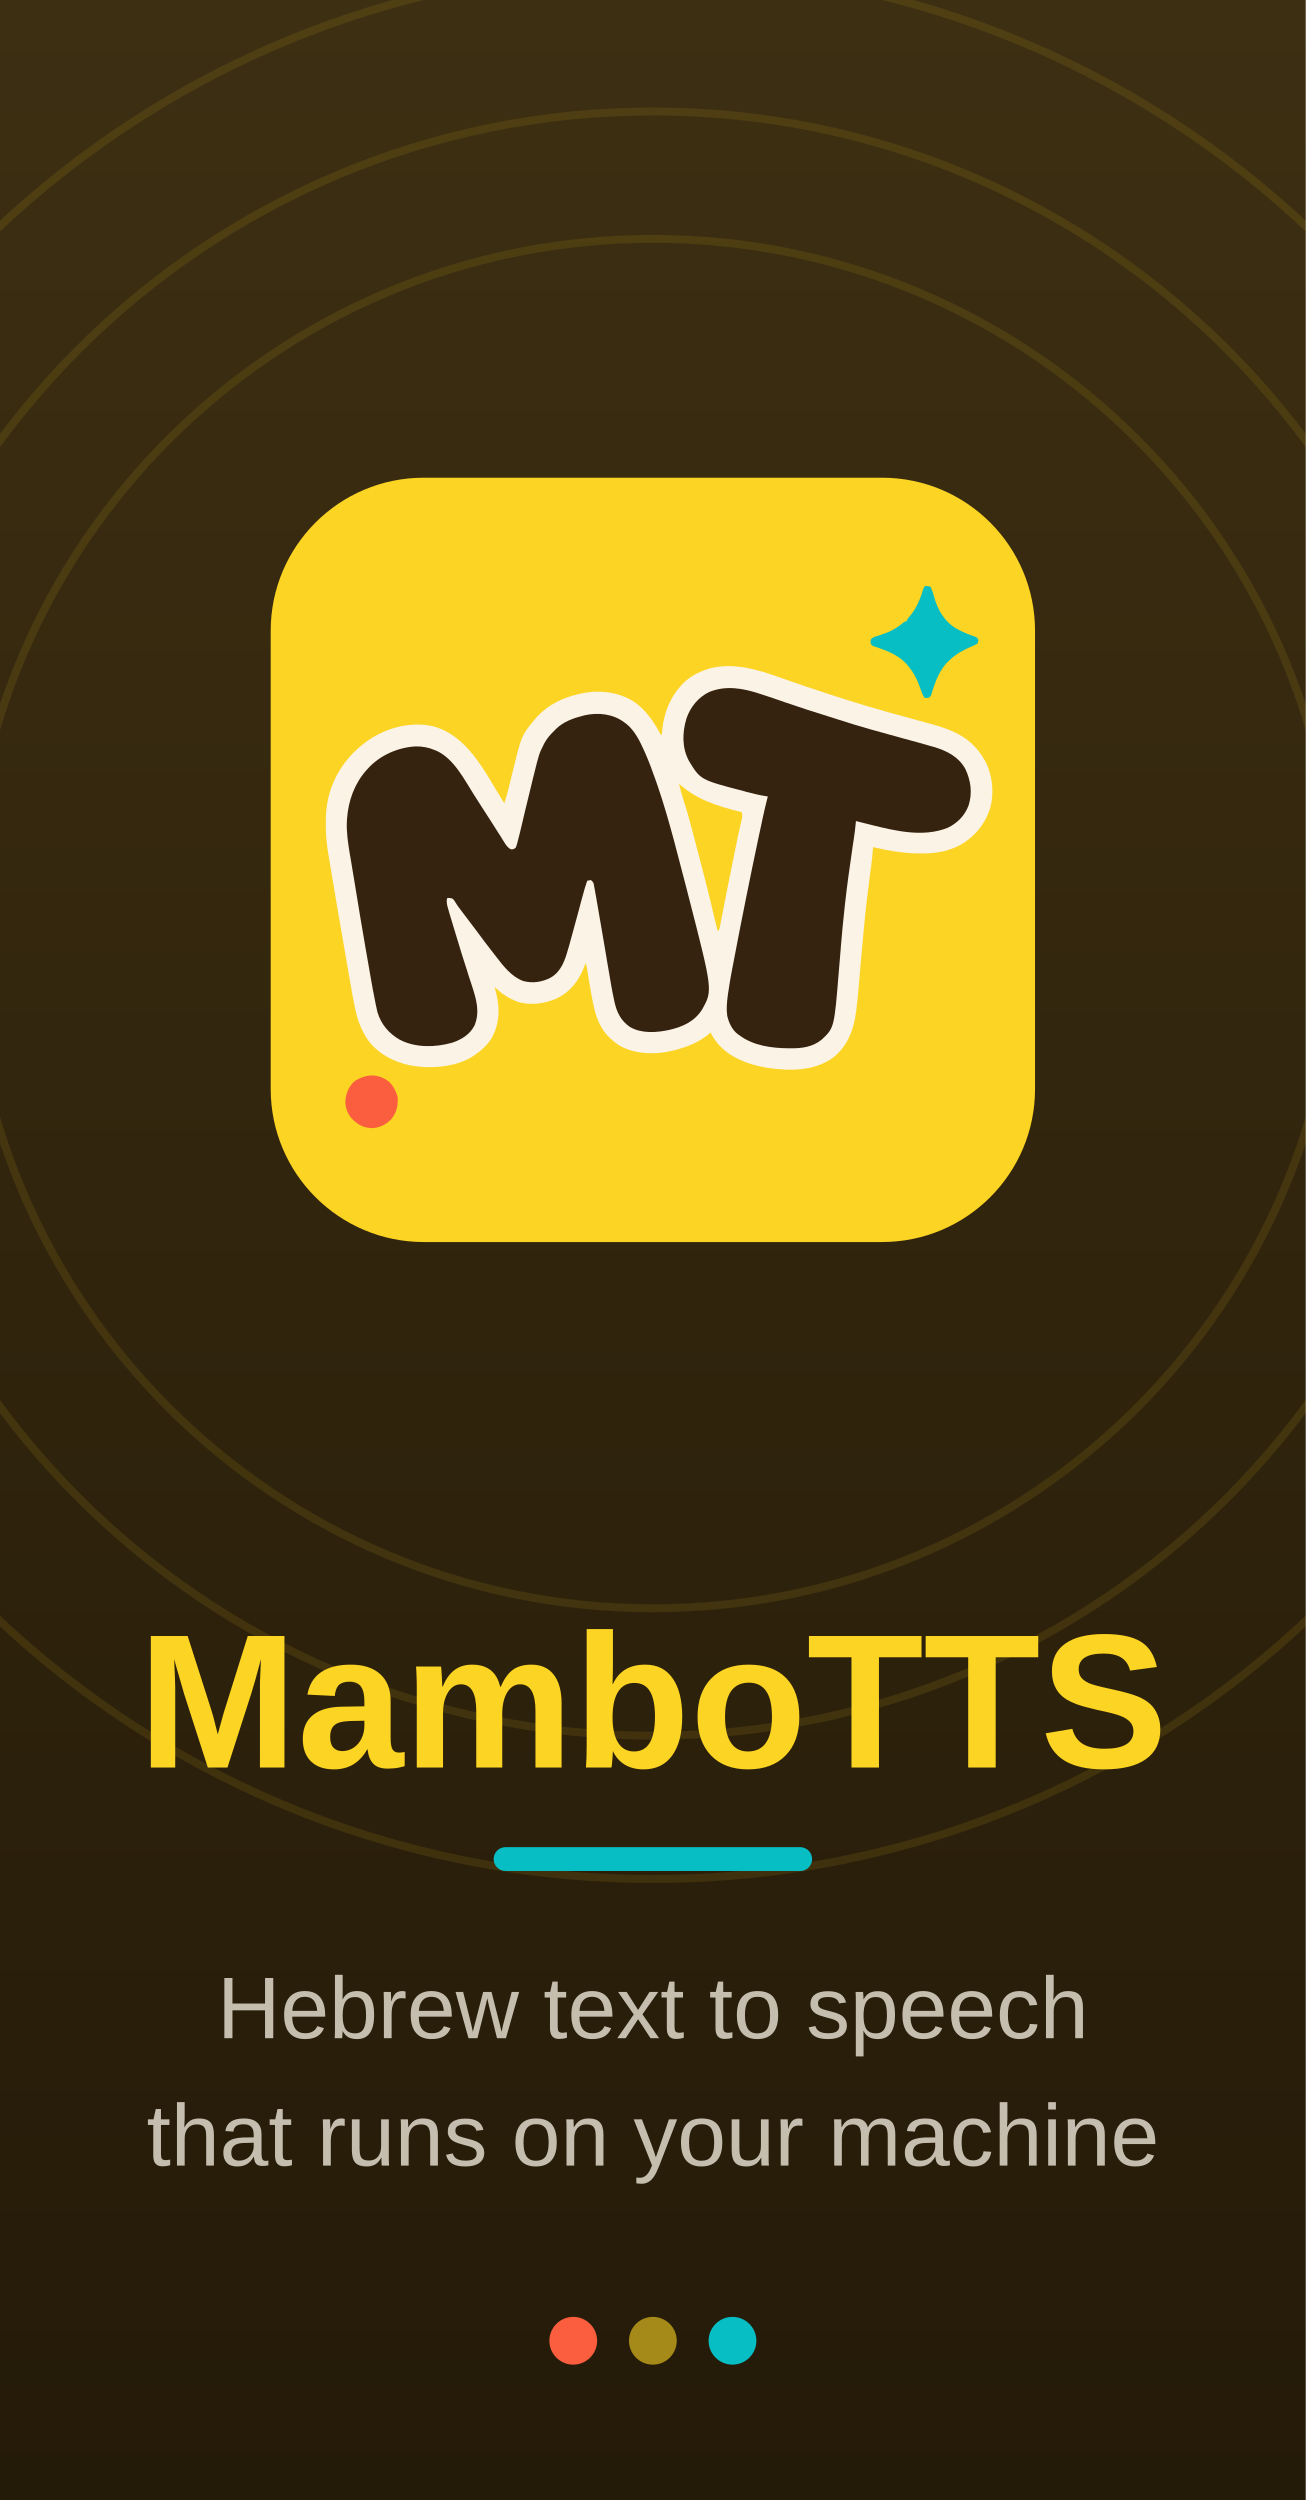
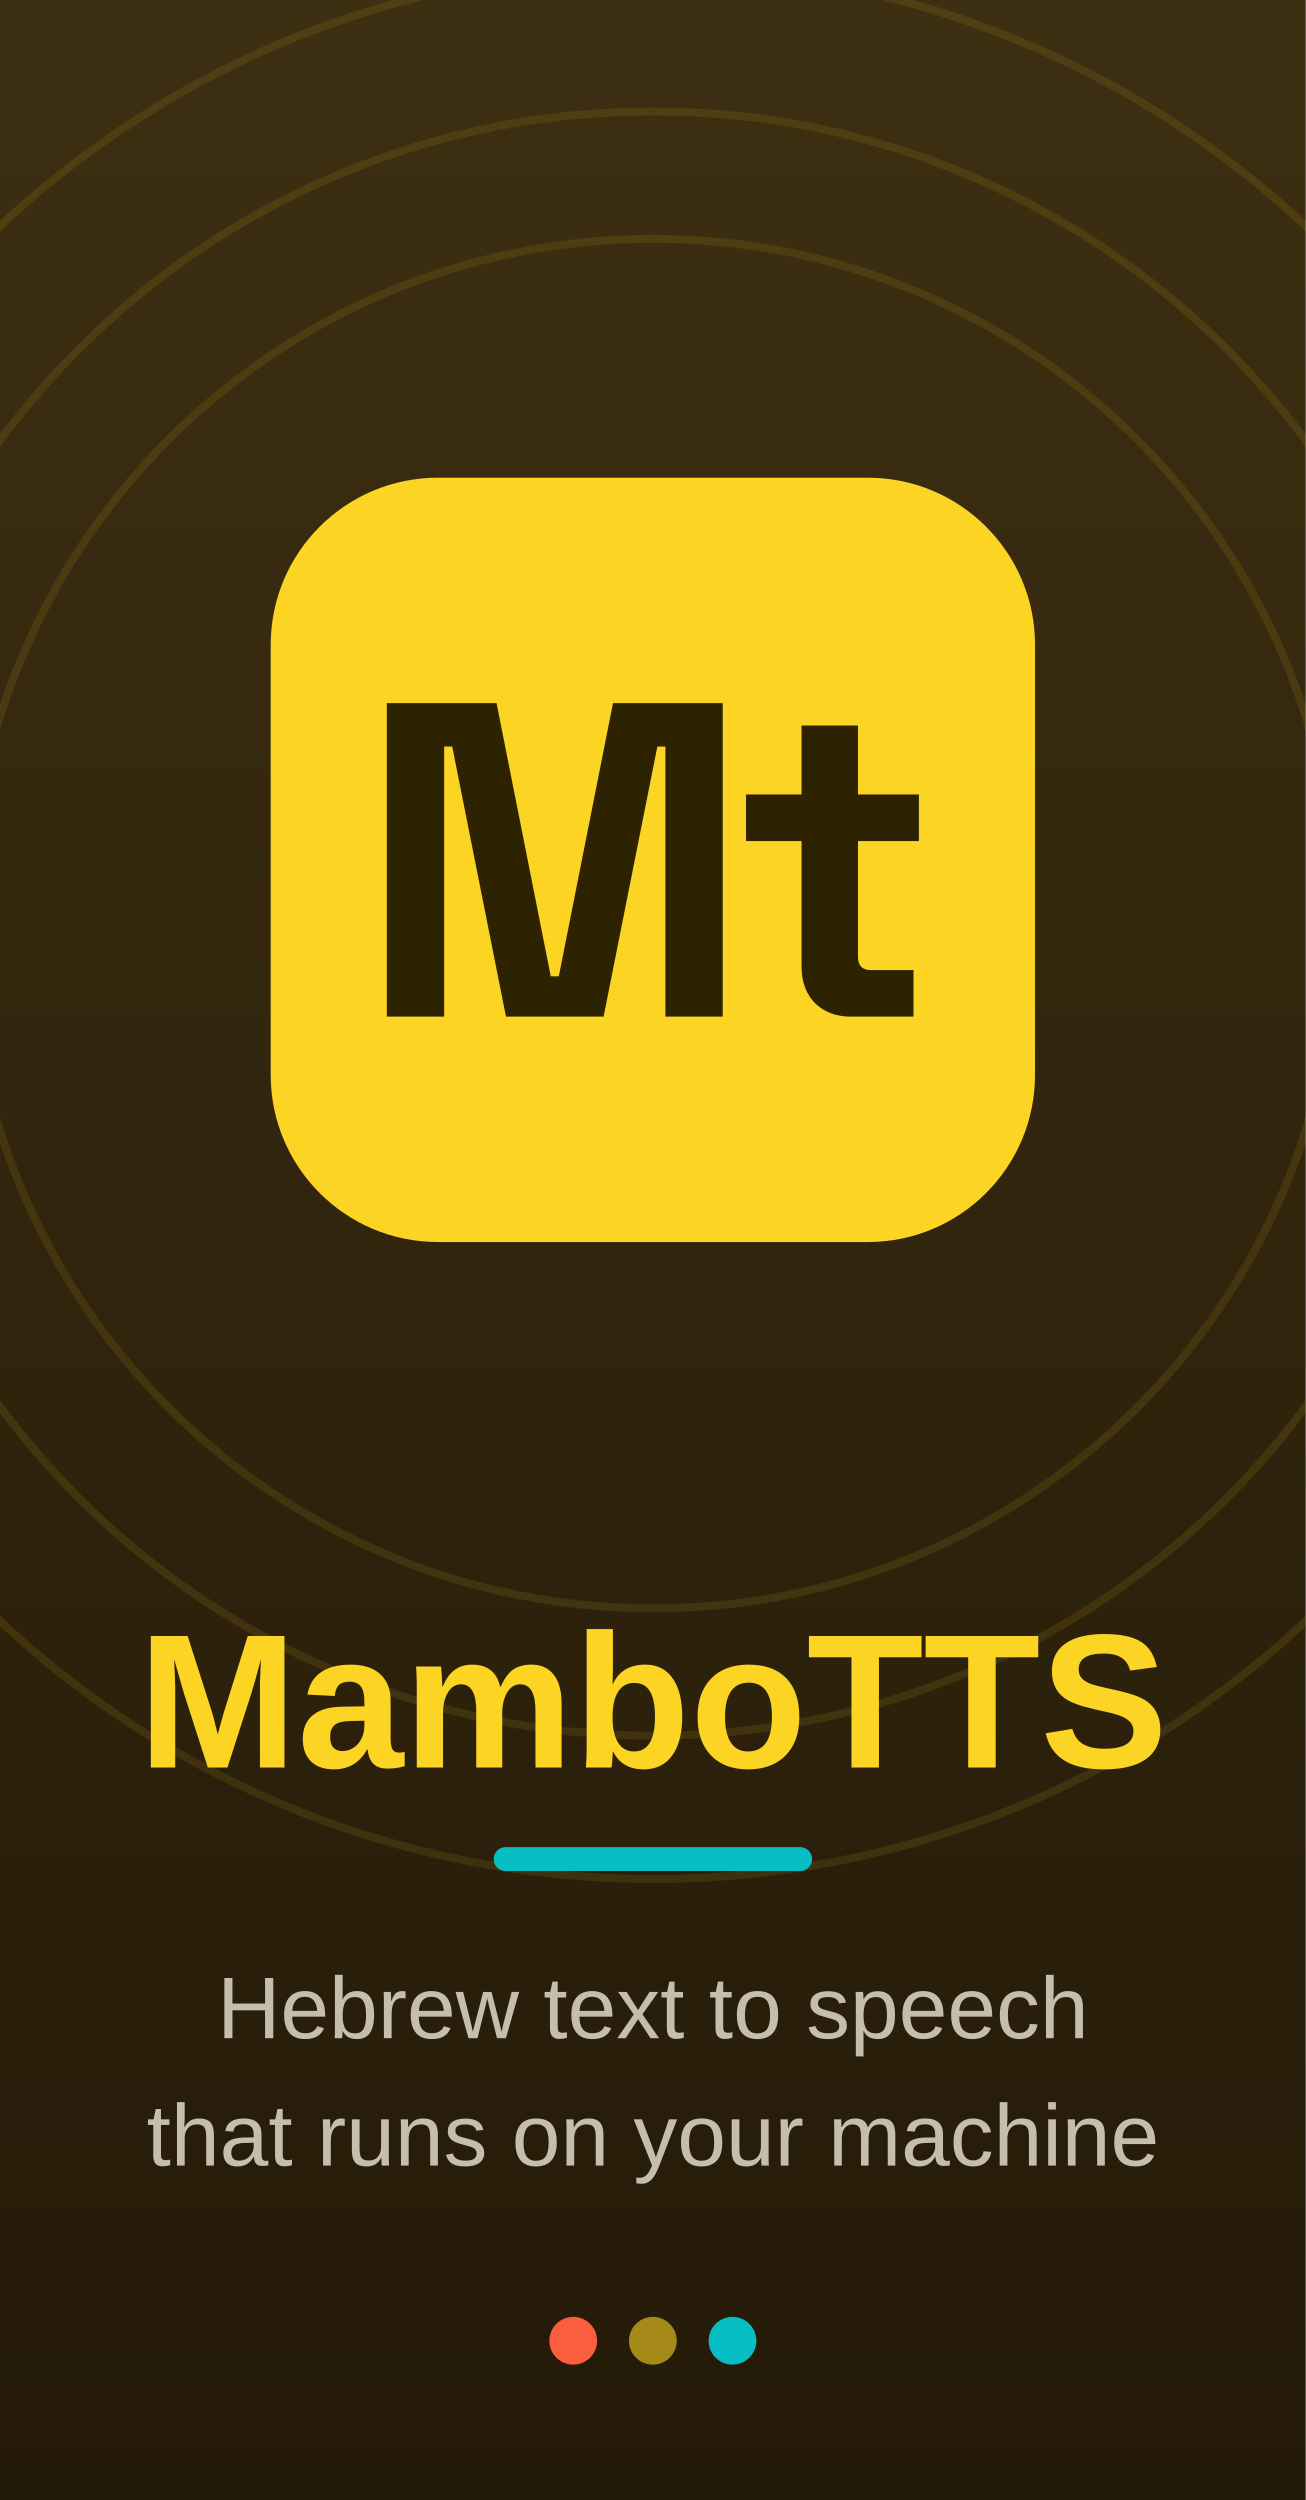
<svg xmlns="http://www.w3.org/2000/svg" width="164" height="314" viewBox="0 0 164 314">
  <defs>
    <linearGradient id="bg" x1="0" y1="0" x2="0" y2="1">
      <stop offset="0" stop-color="#3D2F12" />
      <stop offset="1" stop-color="#241A08" />
    </linearGradient>
  </defs>
  <rect width="164" height="314" fill="url(#bg)" />
  <g stroke="#FCD423" fill="none" opacity="0.10">
    <circle cx="82" cy="116" r="86" />
    <circle cx="82" cy="116" r="102" />
    <circle cx="82" cy="116" r="120" />
  </g>
  <g transform="translate(34,60) scale(0.09375)">
-     <rect width="1024" height="1024" rx="205" fill="#FCD423" />
-     <g fill="#06BEC4">
-       <path d="M877 145C879.4 145 881.6 145.6 884 146C885.9 150.3 887.5 154.4 888.6 158.9C893.4 177 902.5 192.7 918.9 202.3C927 206.8 935.7 210.4 944.5 213.3C946.5 214.2 947.1 215 948 217C947.9 219.5 947.9 219.5 947 222C945.3 223.3 945.3 223.3 942.9 224.3C942 224.7 941.1 225.1 940.2 225.6C939.7 225.8 939.2 226 938.7 226.2C928.5 230.8 919.3 235.4 911 243C910.4 243.5 909.8 244 909.2 244.6C897.1 255.5 890.8 271.8 886.1 287C885.9 287.7 885.7 288.5 885.4 289.2C885.2 289.9 885 290.6 884.8 291.3C883.8 293.3 883 294 881 295C878.3 295.1 878.3 295.1 876 295C873.2 290.9 871.8 286.7 870.2 282C866.3 270.4 861.1 260.3 853 251C852.5 250.4 851.9 249.8 851.4 249.1C841 237.9 825.9 231.7 811.6 227C810.9 226.8 810.2 226.5 809.5 226.3C808.9 226.1 808.2 225.9 807.6 225.7C806 225 806 225 804 223C803.4 217.7 803.4 217.7 805.3 215.4C807.1 213.9 808.5 213.3 810.7 212.6C811.5 212.4 812.2 212.2 813 212C813.7 211.7 814.5 211.5 815.3 211.2C827.2 207.5 837.5 202.8 847 194.6C849 193 849 193 852 192C852.7 190.7 853.4 189.3 854 188C855.2 186.6 856.4 185.3 857.6 183.9C865.6 174 870.7 161.3 874.2 149.2C875 147 875 147 877 145Z" />
-     </g>
-     <g fill="#FA5E3E">
-       <path d="M152 805C152.6 805.3 153.1 805.6 153.7 805.9C162.5 811 166.9 819.7 170 829C171 840.3 169 850.2 161.7 859.2C154.6 866.7 145.8 871.1 135.4 871.4C123.9 870.9 116.1 866.5 108.2 858.2C102.8 851.7 99.9 843.6 100 835C101 824.3 104.7 815.1 113 808C125.6 800.4 138.5 797.9 152 805Z" />
-     </g>
-     <g fill="#FAF3E6">
-       <path d="M680.9 267.2C685.6 268.8 690.2 270.5 694.9 272.1C695.8 272.4 696.8 272.8 697.8 273.1C711.7 278 725.8 282.7 739.9 287.3C742 288 744.1 288.7 746.2 289.4C762.2 294.7 778.3 299.8 794.4 304.6C794.8 304.7 794.8 304.7 797 305.4C818.5 311.8 840.2 317.8 861.9 323.7C867.4 325.2 872.8 326.7 878.3 328.2C880.8 328.9 883.3 329.6 885.8 330.2C914.9 338.2 939.2 348.9 955 376C955.5 376.9 956.1 377.7 956.6 378.6C967 397.2 969.6 421.9 964 442.3C957 464.7 942.3 482.3 921.6 493.2C906 501.1 888.6 503.6 871.3 503.4C870.6 503.4 869.8 503.4 869.1 503.4C848 503.3 827.5 499.7 807 495C807 495.8 806.9 496.6 806.8 497.4C806.3 505.3 805.4 513 804.4 520.9C804.1 522.7 803.9 524.6 803.6 526.4C803.5 527.7 803.3 529.1 803.1 530.4C800 554.1 797.1 577.8 794.9 601.7C794.8 602.3 794.8 602.9 794.7 603.6C793.3 618.7 791.9 633.8 790.6 648.9C790.4 651.2 790.2 653.5 790 655.8C789.4 662.5 788.8 669.2 788.3 675.9C787.2 688.6 786.1 701.2 784.5 713.8C784.4 714.7 784.2 715.6 784.1 716.6C781 739.9 772.6 762 753.5 776.9C727.9 795.5 695.1 794.9 665.3 790.6C652.2 788.4 638.9 784.9 627 779C626.5 778.8 626 778.5 625.5 778.3C610 770.9 598.3 760.1 590 745C590 744.3 590 743.7 590 743C589.3 743.6 588.5 744.3 587.7 744.9C573.6 756.4 558.5 762.6 541 767C540.3 767.2 539.6 767.4 538.9 767.5C516.6 773.2 489.2 772.7 468.7 761.6C464.5 759.1 460.7 756.3 457 753C456.6 752.7 456.6 752.7 454.7 751C441.5 738.6 435.5 722.4 432.1 704.9C431.8 703.7 431.6 702.5 431.3 701.3C428.9 689.1 426.9 676.8 424.9 664.6C424.8 663.8 424.7 663.1 424.6 662.3C424.3 660.9 424.1 659.5 423.9 658.1C423.4 655.3 422.9 652.7 422 650C421.7 650.8 421.4 651.6 421.1 652.5C413.6 673 402.5 688.3 382.6 697.9C367 704.8 347.5 707.3 330.9 702.2C318.7 697.3 309.2 691.5 300 682C300.1 682.2 300.1 682.2 300.4 683.4C300.9 685.6 301.4 687.8 301.9 690C302 690.4 302 690.4 302.5 692.3C307.4 712.9 306.2 733.7 295.2 752.1C289.8 760.5 282.2 767.4 274 773C273.3 773.5 272.6 774 271.9 774.5C248.6 790 213.9 792.3 187.3 787.4C164.5 782.8 141.9 770.9 128.8 751.2C121.4 739.4 116.6 727.4 113.7 713.9C113.5 712.9 113.3 711.9 113 710.8C110.5 698.7 108.3 686.5 106.2 674.2C105.8 672.1 105.4 670.1 105.1 668C99.9 638.6 94.9 609.2 89.9 579.8C89.6 578.1 89.3 576.3 89 574.6C85.3 552.5 81.5 530.4 77.9 508.3C77.7 506.8 77.4 505.2 77.1 503.6C75 490.7 73.8 478.2 73.8 465.1C73.8 464.4 73.8 463.7 73.8 463C73.8 451.8 74.4 441 77 430C77.2 429.3 77.3 428.6 77.5 427.9C85.6 394.1 107.4 366.1 136.7 347.9C160.2 333.8 189.9 326.8 216.9 332.9C263.2 344.6 286.5 393.4 309.7 430.9C310.8 432.6 311.9 434.3 313 436C315.5 428.9 317.4 421.8 319.1 414.5C319.4 413.3 319.7 412.1 320 410.9C321.3 405.9 322.5 400.8 323.7 395.8C335.9 345.7 335.9 345.7 352 326C352.7 325.2 353.3 324.3 354 323.5C371.3 303 395.9 292.2 422 288C422.8 287.9 423.6 287.7 424.4 287.6C446.9 284.5 471.1 288.8 489.7 302.2C504.7 313.7 514.1 328.5 523 345C524.5 343.5 524.2 342.3 524.4 340.3C526.4 313.9 537 288.6 557.5 270.9C595.6 241.6 639.3 252.3 680.9 267.2ZM547 410C548.6 416.6 550.3 423.2 552.4 429.6C559.9 452.8 565.8 476.5 572 500C572.2 500.6 572.3 501.2 572.5 501.7C580.2 531 587.7 560.3 594.5 589.8C596 595.9 597.5 601.9 599 608C601.2 605.3 601.7 602.5 602.3 599.1C602.4 598.5 602.5 598 602.7 597.3C603 595.4 603.4 593.4 603.8 591.4C604.1 590 604.4 588.6 604.6 587.1C605.2 584.1 605.8 581.1 606.4 578C607.8 570.8 609.2 563.5 610.6 556.3C610.9 554.6 611.3 553 611.6 551.3C614.9 534.6 618.3 517.9 621.7 501.2C622.1 499.2 622.5 497.2 622.9 495.2C623.6 492.1 624.2 489 624.9 485.8C625.1 484.6 625.4 483.5 625.6 482.3C626.8 476.7 628 471 629.3 465.4C629.4 465 629.4 465 629.9 462.9C630.2 461.4 630.6 459.9 631 458.4C631.9 454.6 632.1 451.8 631 448C630.3 447.8 629.6 447.6 628.8 447.5C598.6 440 570.5 431.4 547 410Z" />
-     </g>
-     <g fill="#35220F">
-       <path d="M654 289.1C655 289.4 655.9 289.7 656.9 290C667.5 293.4 678 297 688.5 300.7C707.5 307.2 726.5 313.5 745.8 319.4C751.1 321 756.3 322.7 761.6 324.4C789.9 333.7 818.7 341.4 847.4 349.3C860.1 352.7 872.8 356.2 885.5 359.9C886.5 360.2 887.4 360.4 888.4 360.7C905.7 365.8 921.5 373.7 930.6 390.1C938 405.8 940.3 422.3 935 439C930 452.6 920 462.8 907 469C874.3 482.2 836.8 473.2 804 465C803 464.8 802 464.5 800.9 464.2C795.3 462.9 789.6 461.4 784 460C784 460.6 783.9 461.3 783.9 461.9C783.3 469.1 782.3 476.1 781.3 483.2C780.7 486.7 780.2 490.2 779.7 493.6C779.6 494.4 779.5 495.1 779.4 495.9C775.7 520.9 772.2 545.9 769.4 571.1C769.3 571.7 769.2 572.3 769.2 572.9C767.1 591.1 765.5 609.4 763.9 627.7C763.9 628.2 763.9 628.2 763.7 630.8C762.8 641.1 761.9 651.5 761.1 661.8C755 737 755 737 738.2 752.8C725.8 762.9 711.5 764.6 696.1 764.4C695.4 764.4 694.7 764.4 693.9 764.4C671.4 764.3 646.5 761 628 747C627.3 746.5 626.6 746 625.8 745.5C618.1 739.7 613.7 730 611.6 720.8C610.4 712.1 611.1 703.7 612.2 695.1C612.3 694.1 612.5 693 612.6 692C614.2 680 616.4 668.2 618.6 656.4C619 654.4 619.4 652.4 619.8 650.4C630.7 592.8 642.3 535.4 654.4 478.1C654.6 477.2 654.8 476.4 655 475.5C656 470.6 657 465.8 658.1 461C658.4 459.5 658.7 458.1 659 456.6C661.1 446.7 663.5 436.8 666 427C665.3 426.9 664.5 426.8 663.7 426.7C654.6 425.3 645.8 423.1 636.9 420.8C636.2 420.6 635.4 420.4 634.6 420.1C575.8 404.8 575.8 404.8 560.6 379.9C550.8 362 551.3 341.7 557 322.6C562.2 307.3 572.7 294.3 587.4 287.1C609.6 278.1 631.9 281.9 654 289.1Z" />
-       <path d="M474 328C474.7 328.5 475.4 329 476.1 329.5C487.4 338.4 494.2 352.2 500 365C500.2 365.4 500.2 365.4 501 367.2C506.8 380.2 511.7 393.6 516.4 407.1C517 409 517.7 411 518.4 412.9C526.5 436.4 533.3 460.3 539.8 484.3C540 485.1 540.1 485.8 540.4 486.5C546.1 507.8 551.6 529 557.1 550.3C557.9 553.4 558.7 556.6 559.5 559.7C592.2 686.9 592.2 686.9 578.2 712.1C568 728.4 552.4 735.5 534 739.8C516.9 743.5 496.8 745 481.2 735.8C469.2 727.5 463.7 716.3 460.6 702.4C460.4 701.5 460.2 700.5 460 699.5C457.3 687.3 455.3 674.9 453.2 662.6C452.6 659.1 452 655.6 451.4 652.2C450.3 645.6 449.2 639.1 448.1 632.5C446.1 620.8 444.1 609.1 442.1 597.4C441.5 594 440.9 590.6 440.3 587.1C438.9 578.8 437.5 570.4 436 562C435.9 561.5 435.9 561.5 435.4 558.9C434.9 556 434.4 553.2 433.9 550.4C433.7 549.5 433.6 548.7 433.4 547.9C433.3 547.1 433.1 546.4 433 545.6C432.9 545 432.8 544.4 432.6 543.7C431.9 541.6 430.7 540.5 429 539C427.4 539.3 425.7 539.7 424 540C421.6 546.8 419.7 553.7 417.8 560.7C417.3 562.6 416.8 564.6 416.2 566.5C414.9 571.4 413.6 576.3 412.3 581.2C408.2 596.5 404.1 611.7 399.8 627C399.4 628.3 399 629.6 398.6 630.9C394.4 646 389.4 661.6 375 669.8C363.5 675.8 350.9 677.7 338.3 674.3C322.6 668.6 311.3 653.8 301.5 641C299.9 638.9 298.3 636.8 296.7 634.8C290.1 626.4 283.7 617.9 277.4 609.3C272.9 603.2 268.3 597.1 263.6 591C255.1 579.8 255.1 579.8 251.2 574.6C250.7 573.8 250.1 572.9 249.5 572.1C248.2 570.2 247.1 568.4 245.9 566.4C243.8 563.8 243.4 563.6 240.3 563.1C239.8 563 239.8 563 237 563C236 564 236 564 235.8 567C235.9 571.4 236.9 575.2 238.2 579.3C238.4 580.1 238.7 580.9 238.9 581.7C239.7 584.3 240.5 586.9 241.2 589.5C241.8 591.3 242.3 593.2 242.9 595C244.6 600.7 246.3 606.4 248 612C248.3 612.9 248.5 613.7 248.8 614.6C253.6 630.6 258.6 646.7 263.8 662.7C263.9 663.2 263.9 663.2 264.7 665.7C266.3 670.5 267.8 675.2 269.4 680C275.3 698.2 280.7 715.5 273 734C266.7 746.1 255.6 752.8 243 757C220.3 763.3 194.4 764 173 753C158.3 744.6 147.9 732.3 143 716C142.1 712.4 141.4 708.8 140.6 705.1C140.4 704 140.2 703 140 701.9C137.6 690.5 135.6 679 133.6 667.5C133.2 665.2 132.8 663 132.4 660.7C131.6 655.9 130.8 651.1 129.9 646.3C129.1 641.5 128.3 636.7 127.4 632C122.2 602.1 117.2 572.2 112.4 542.3C110.5 530.9 108.6 519.4 106.7 508C106.5 507.1 106.4 506.3 106.2 505.4C106.1 504.6 106 503.8 105.8 503C103.5 488.7 101.2 473.9 102.1 459.4C102.2 458.5 102.2 457.7 102.3 456.8C104 432.5 112.5 409.1 129 391C129.6 390.3 130.2 389.6 130.9 388.9C146.9 371.7 170.6 361.3 194 360C203.2 359.8 211.5 361.4 220 365C220.9 365.4 221.8 365.7 222.7 366.1C245.4 376.8 259 403.7 271.9 424.1C275.3 429.6 278.8 435 282.3 440.4C283.3 442 284.3 443.6 285.4 445.2C289.5 451.7 293.7 458.2 297.9 464.6C300.5 468.7 303.1 472.7 305.6 476.8C306.3 477.8 306.9 478.8 307.6 479.8C308.8 481.8 310 483.7 311.2 485.7C311.8 486.6 312.4 487.5 312.9 488.4C313.4 489.2 313.9 490 314.4 490.8C316.5 493.8 318.6 496.4 322 497.9C324.6 498 325.8 497.5 328 496C329.1 493.8 329.1 493.8 329.9 490.9C330 490.4 330.2 489.8 330.4 489.2C332.9 480.1 335 470.9 337.2 461.7C338.4 456.3 339.7 450.9 341 445.5C341.3 444.3 341.6 443.1 341.9 441.9C344.8 429.8 347.7 417.7 350.7 405.6C351.2 403.6 351.7 401.6 352.2 399.6C359.5 370 359.5 370 365.6 357.8C366 357.1 366.3 356.5 366.6 355.8C370 349.4 374.5 344.2 379.7 339.2C380.8 338.2 381.9 337.1 382.9 336C392.1 327 405.8 322 418 319C418.9 318.8 419.7 318.6 420.6 318.3C439.1 314.2 458.8 316.4 474 328Z" />
-     </g>
+     <rect width="1024" height="1024" rx="224" fill="#FCD423" />
+     <path transform="translate(116.0,722.0) scale(0.6,-0.6)" d="M66 0V700H311L432 90H450L571 700H816V0H688V603H670L550 0H332L212 603H194V0Z" fill="#2E2300" />
+     <path transform="translate(621.2,722.0) scale(0.6,-0.6)" d="M260 0Q211 0 180 30Q150 61 150 112V392H26V496H150V650H276V496H412V392H276V134Q276 104 304 104H400V0Z" fill="#2E2300" />
  </g>
  <text x="82" y="222" text-anchor="middle" font-family="Segoe UI, Arial, sans-serif" font-size="24" font-weight="700" fill="#FCD423">MamboTTS</text>
  <rect x="62" y="232" width="40" height="3" rx="1.5" fill="#06BEC4" />
  <text x="82" y="256" text-anchor="middle" font-family="Segoe UI, Arial, sans-serif" font-size="11" fill="#FAF3E6" opacity="0.75">Hebrew text to speech</text>
  <text x="82" y="272" text-anchor="middle" font-family="Segoe UI, Arial, sans-serif" font-size="11" fill="#FAF3E6" opacity="0.75">that runs on your machine</text>
  <circle cx="72" cy="294" r="3" fill="#FA5E3E" />
  <circle cx="82" cy="294" r="3" fill="#FCD423" opacity="0.6" />
  <circle cx="92" cy="294" r="3" fill="#06BEC4" />
</svg>
